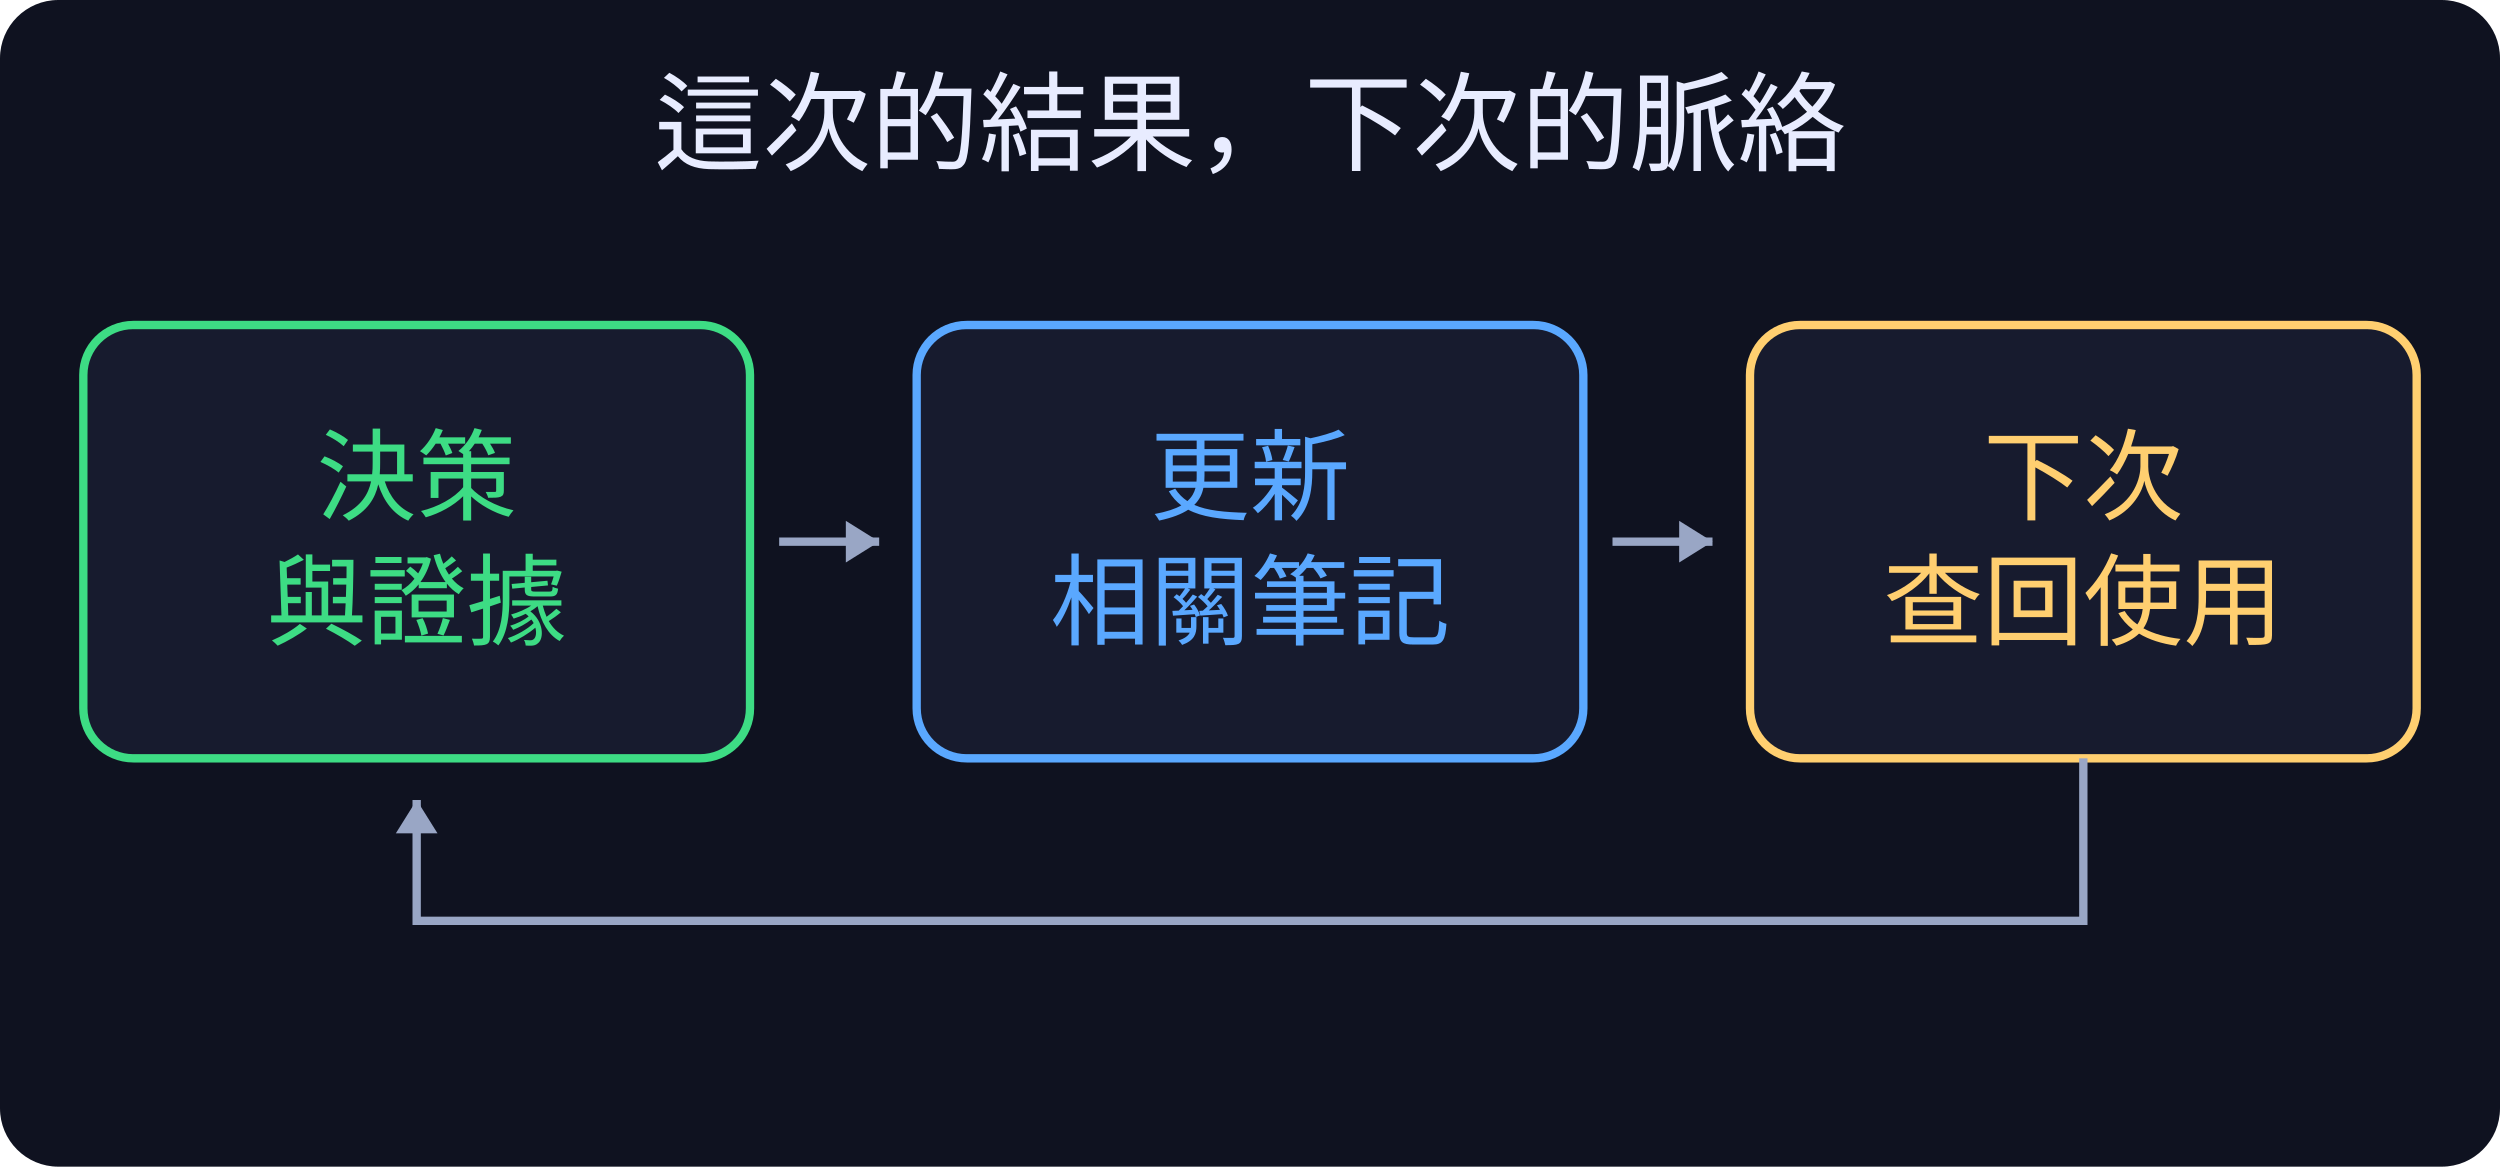
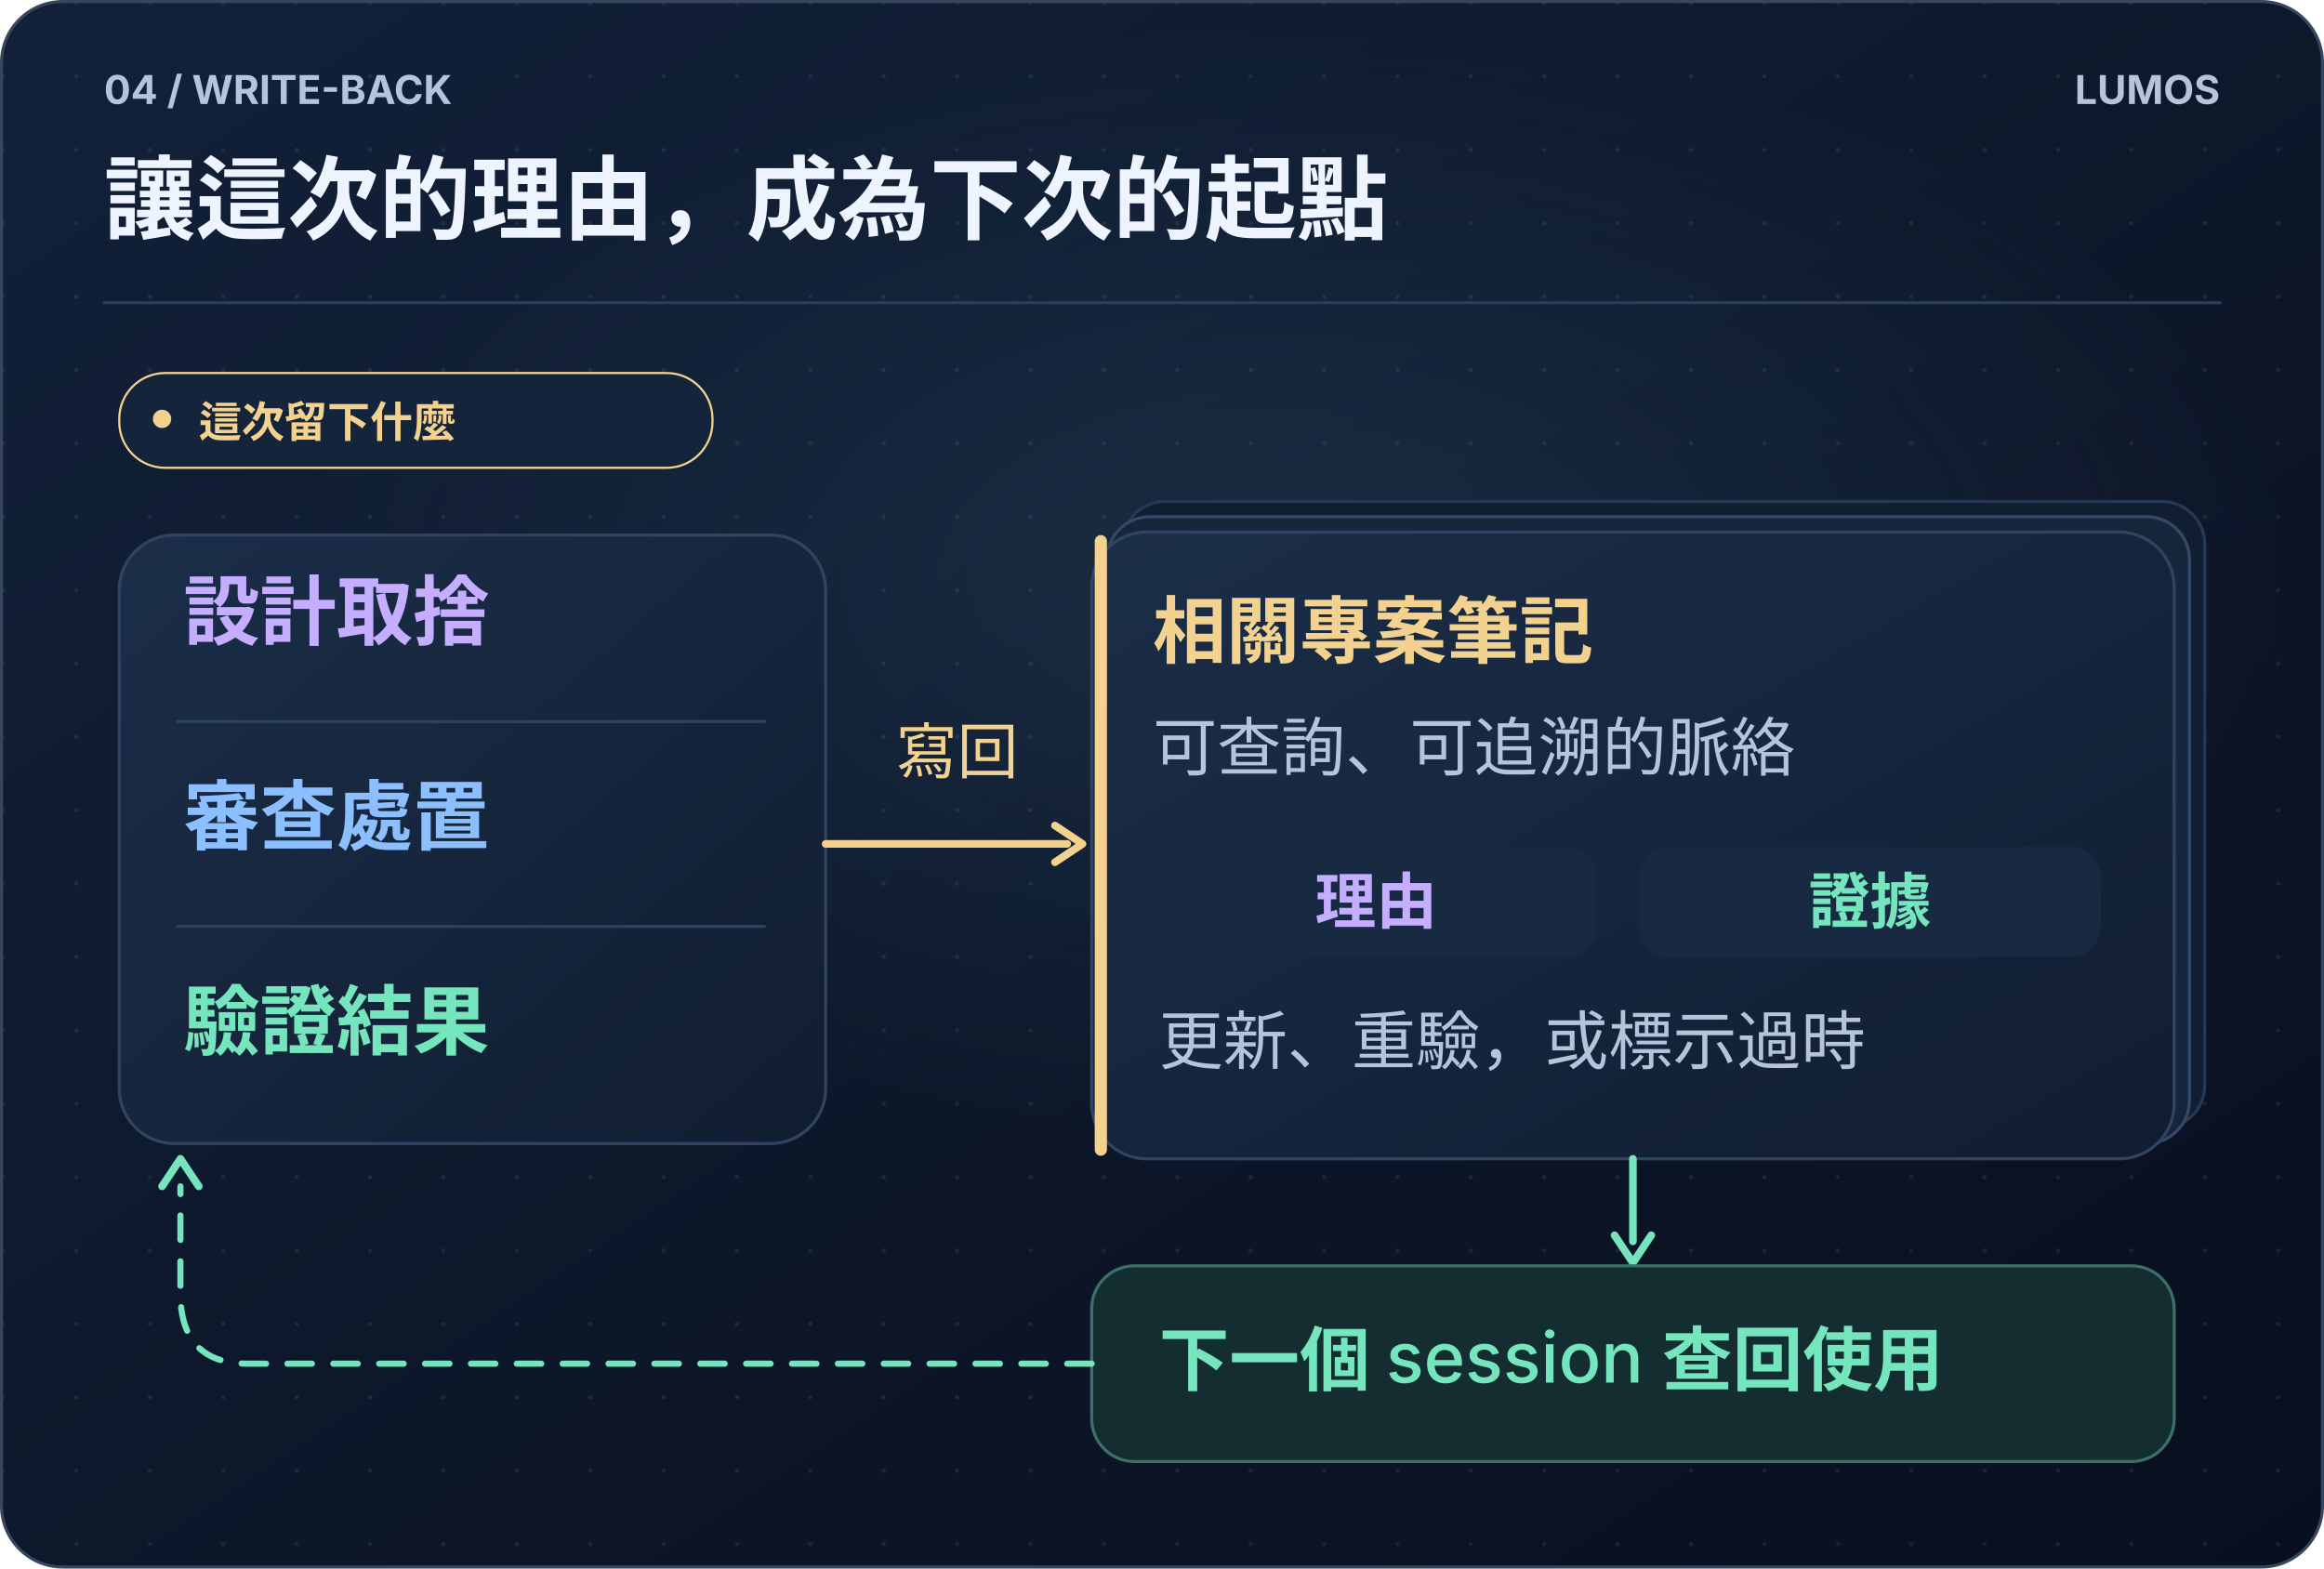
- <svg xmlns="http://www.w3.org/2000/svg" width="600" height="280" viewBox="0 0 600 280" role="img" aria-labelledby="title desc">
-   <rect width="600" height="280" rx="14" fill="#0f1220" />
-   <g font-family="Inter, 'PingFang TC', 'Microsoft JhengHei', system-ui, sans-serif">
-     <text x="300" y="39" text-anchor="middle" font-size="26" fill="#e8ecff">這次的結果，下次的脈絡</text>
-     <rect x="20" y="78" width="160" height="104" rx="12" fill="#171b2e" stroke="#3ddc84" stroke-width="2" />
-     <text x="100" y="123" text-anchor="middle" font-size="24" fill="#3ddc84">決策</text>
-     <text x="100" y="153" text-anchor="middle" font-size="24" fill="#3ddc84">與證據</text>
-     <rect x="220" y="78" width="160" height="104" rx="12" fill="#171b2e" stroke="#5aa8ff" stroke-width="2" />
-     <text x="300" y="123" text-anchor="middle" font-size="24" fill="#5aa8ff">更新</text>
-     <text x="300" y="153" text-anchor="middle" font-size="24" fill="#5aa8ff">相關筆記</text>
-     <rect x="420" y="78" width="160" height="104" rx="12" fill="#171b2e" stroke="#ffcf70" stroke-width="2" />
-     <text x="500" y="123" text-anchor="middle" font-size="24" fill="#ffcf70">下次</text>
-     <text x="500" y="153" text-anchor="middle" font-size="24" fill="#ffcf70">查回使用</text>
-     <path d="M187 130h24" stroke="#99a6c5" stroke-width="2" />
-     <path d="M211 130l-8 -5v10z" fill="#99a6c5" />
-     <path d="M387 130h24" stroke="#99a6c5" stroke-width="2" />
-     <path d="M411 130l-8 -5v10z" fill="#99a6c5" />
-     <path d="M500 182V221H100V192" fill="none" stroke="#99a6c5" stroke-width="2" />
-     <path d="M100 192l-5 8h10z" fill="#99a6c5" />
+ <svg xmlns="http://www.w3.org/2000/svg" width="760" height="513" viewBox="0 0 760 513" role="img" aria-labelledby="title desc">
+   <defs>
+     <linearGradient id="bg" x1="0" y1="0" x2="1" y2="1">
+       <stop stop-color="#122139" />
+       <stop offset="1" stop-color="#090f1e" />
+     </linearGradient>
+     <linearGradient id="panel" x1="0" y1="0" x2="1" y2="1">
+       <stop stop-color="#1b2e48" />
+       <stop offset="1" stop-color="#111d31" />
+     </linearGradient>
+     <radialGradient id="halo">
+       <stop stop-color="#73b8d7" stop-opacity=".12" />
+       <stop offset="1" stop-color="#73b8d7" stop-opacity="0" />
+     </radialGradient>
+     <pattern id="grid" width="24" height="24" patternUnits="userSpaceOnUse">
+       <circle cx="1" cy="1" r=".7" fill="#718da9" opacity=".15" />
+     </pattern>
+   </defs>
+   <rect x=".5" y=".5" width="759" height="512" rx="20" fill="url(#bg)" stroke="#35465e" />
+   <rect x="1" y="1" width="758" height="511" rx="20" fill="url(#grid)" />
+   <ellipse cx="420" cy="190" rx="335" ry="185" fill="url(#halo)" />
+   <g font-family="Inter, 'PingFang TC', 'Noto Sans TC', 'Microsoft JhengHei', system-ui, sans-serif">
+     <text x="34" y="34" font-size="13" fill="#b5c4db" text-anchor="start" font-weight="650">04 / WRITE-BACK</text>
+     <text x="34" y="76" font-size="30" fill="#edf3ff" text-anchor="start" font-weight="650">讓這次的理由，成為下次的起點</text>
+     <path d="M34 99H726" fill="none" stroke="#283d58" stroke-width="1" stroke-linecap="round" stroke-linejoin="round" />
+     <text x="726" y="34" font-size="13" fill="#b5c4db" text-anchor="end" font-weight="650">LUMOS</text>
+     <rect x="39" y="122" width="194" height="31" rx="15" fill="#14243a" stroke="#f3d18e" stroke-width="0.7" />
+     <circle cx="53" cy="137" r="3" fill="#f3d18e" stroke="none" stroke-width="1" />
+     <text x="65" y="143" font-size="14" fill="#f3d18e" text-anchor="start" font-weight="600">這次留下什麼</text>
+     <rect x="39" y="175" width="231" height="199" rx="18" fill="url(#panel)" stroke="#304461" stroke-width="1" />
+     <text x="60" y="209" font-size="25" fill="#c5adff" text-anchor="start" font-weight="550">設計取捨</text>
+     <path d="M58 236H250" fill="none" stroke="#2d425e" stroke-width="1" stroke-linecap="round" stroke-linejoin="round" />
+     <text x="60" y="276" font-size="25" fill="#8bbfff" text-anchor="start" font-weight="550">審查處置</text>
+     <path d="M58 303H250" fill="none" stroke="#2d425e" stroke-width="1" stroke-linecap="round" stroke-linejoin="round" />
+     <text x="60" y="343" font-size="25" fill="#75e5bd" text-anchor="start" font-weight="550">驗證結果</text>
+     <path d="M270 276H349" fill="none" stroke="#f3d18e" stroke-width="2.5" stroke-linecap="round" stroke-linejoin="round" />
+     <polyline points="345,270 354,276 345,282" fill="none" stroke="#f3d18e" stroke-width="2.5" stroke-linecap="round" stroke-linejoin="round" />
+     <text x="313" y="253" font-size="20" fill="#f3d18e" text-anchor="middle" font-weight="450">寫回</text>
+     <rect x="367" y="164" width="354" height="205" rx="14" fill="#111e32" stroke="#263954" stroke-width="1" />
+     <rect x="362" y="169" width="354" height="205" rx="14" fill="#17253b" stroke="#344867" stroke-width="1" />
+     <rect x="357" y="174" width="354" height="205" rx="18" fill="url(#panel)" stroke="#304461" stroke-width="1" />
+     <rect x="358" y="175" width="4" height="203" rx="2" fill="#f3d18e" stroke="none" stroke-width="1" />
+     <text x="377" y="215" font-size="24" fill="#f3d18e" text-anchor="start" font-weight="600">相關專案筆記</text>
+     <text x="377" y="252" font-size="21" fill="#b5c4db" text-anchor="start" font-weight="450">可查詢、可追溯的脈絡</text>
+     <rect x="378" y="277" width="144" height="36" rx="10" fill="#182a42" stroke="none" stroke-width="1" />
+     <text x="450.0" y="302" font-size="20" fill="#c5adff" text-anchor="middle" font-weight="550">理由</text>
+     <rect x="536" y="277" width="151" height="36" rx="10" fill="#182a42" stroke="none" stroke-width="1" />
+     <text x="611.5" y="302" font-size="20" fill="#75e5bd" text-anchor="middle" font-weight="550">證據</text>
+     <text x="379" y="348" font-size="21" fill="#b5c4db" text-anchor="start" font-weight="450">更新、重驗，或標示過時</text>
+     <path d="M534 379V406" fill="none" stroke="#75e5bd" stroke-width="2.5" stroke-linecap="round" stroke-linejoin="round" />
+     <polyline points="528,404 534,413 540,404" fill="none" stroke="#75e5bd" stroke-width="2.5" stroke-linecap="round" stroke-linejoin="round" />
+     <rect x="357" y="414" width="354" height="64" rx="14" fill="#132d30" stroke="#3b7068" stroke-width="1" />
+     <text x="379" y="453" font-size="23" fill="#75e5bd" text-anchor="start" font-weight="550">下一個 session 查回使用</text>
+     <path d="M357 446H81Q59 446 59 423V388" fill="none" stroke="#75e5bd" stroke-width="2" stroke-linecap="round" stroke-linejoin="round" stroke-dasharray="8 7" />
+     <polyline points="53,388 59,379 65,388" fill="none" stroke="#75e5bd" stroke-width="2.5" stroke-linecap="round" stroke-linejoin="round" />
  </g>
</svg>
